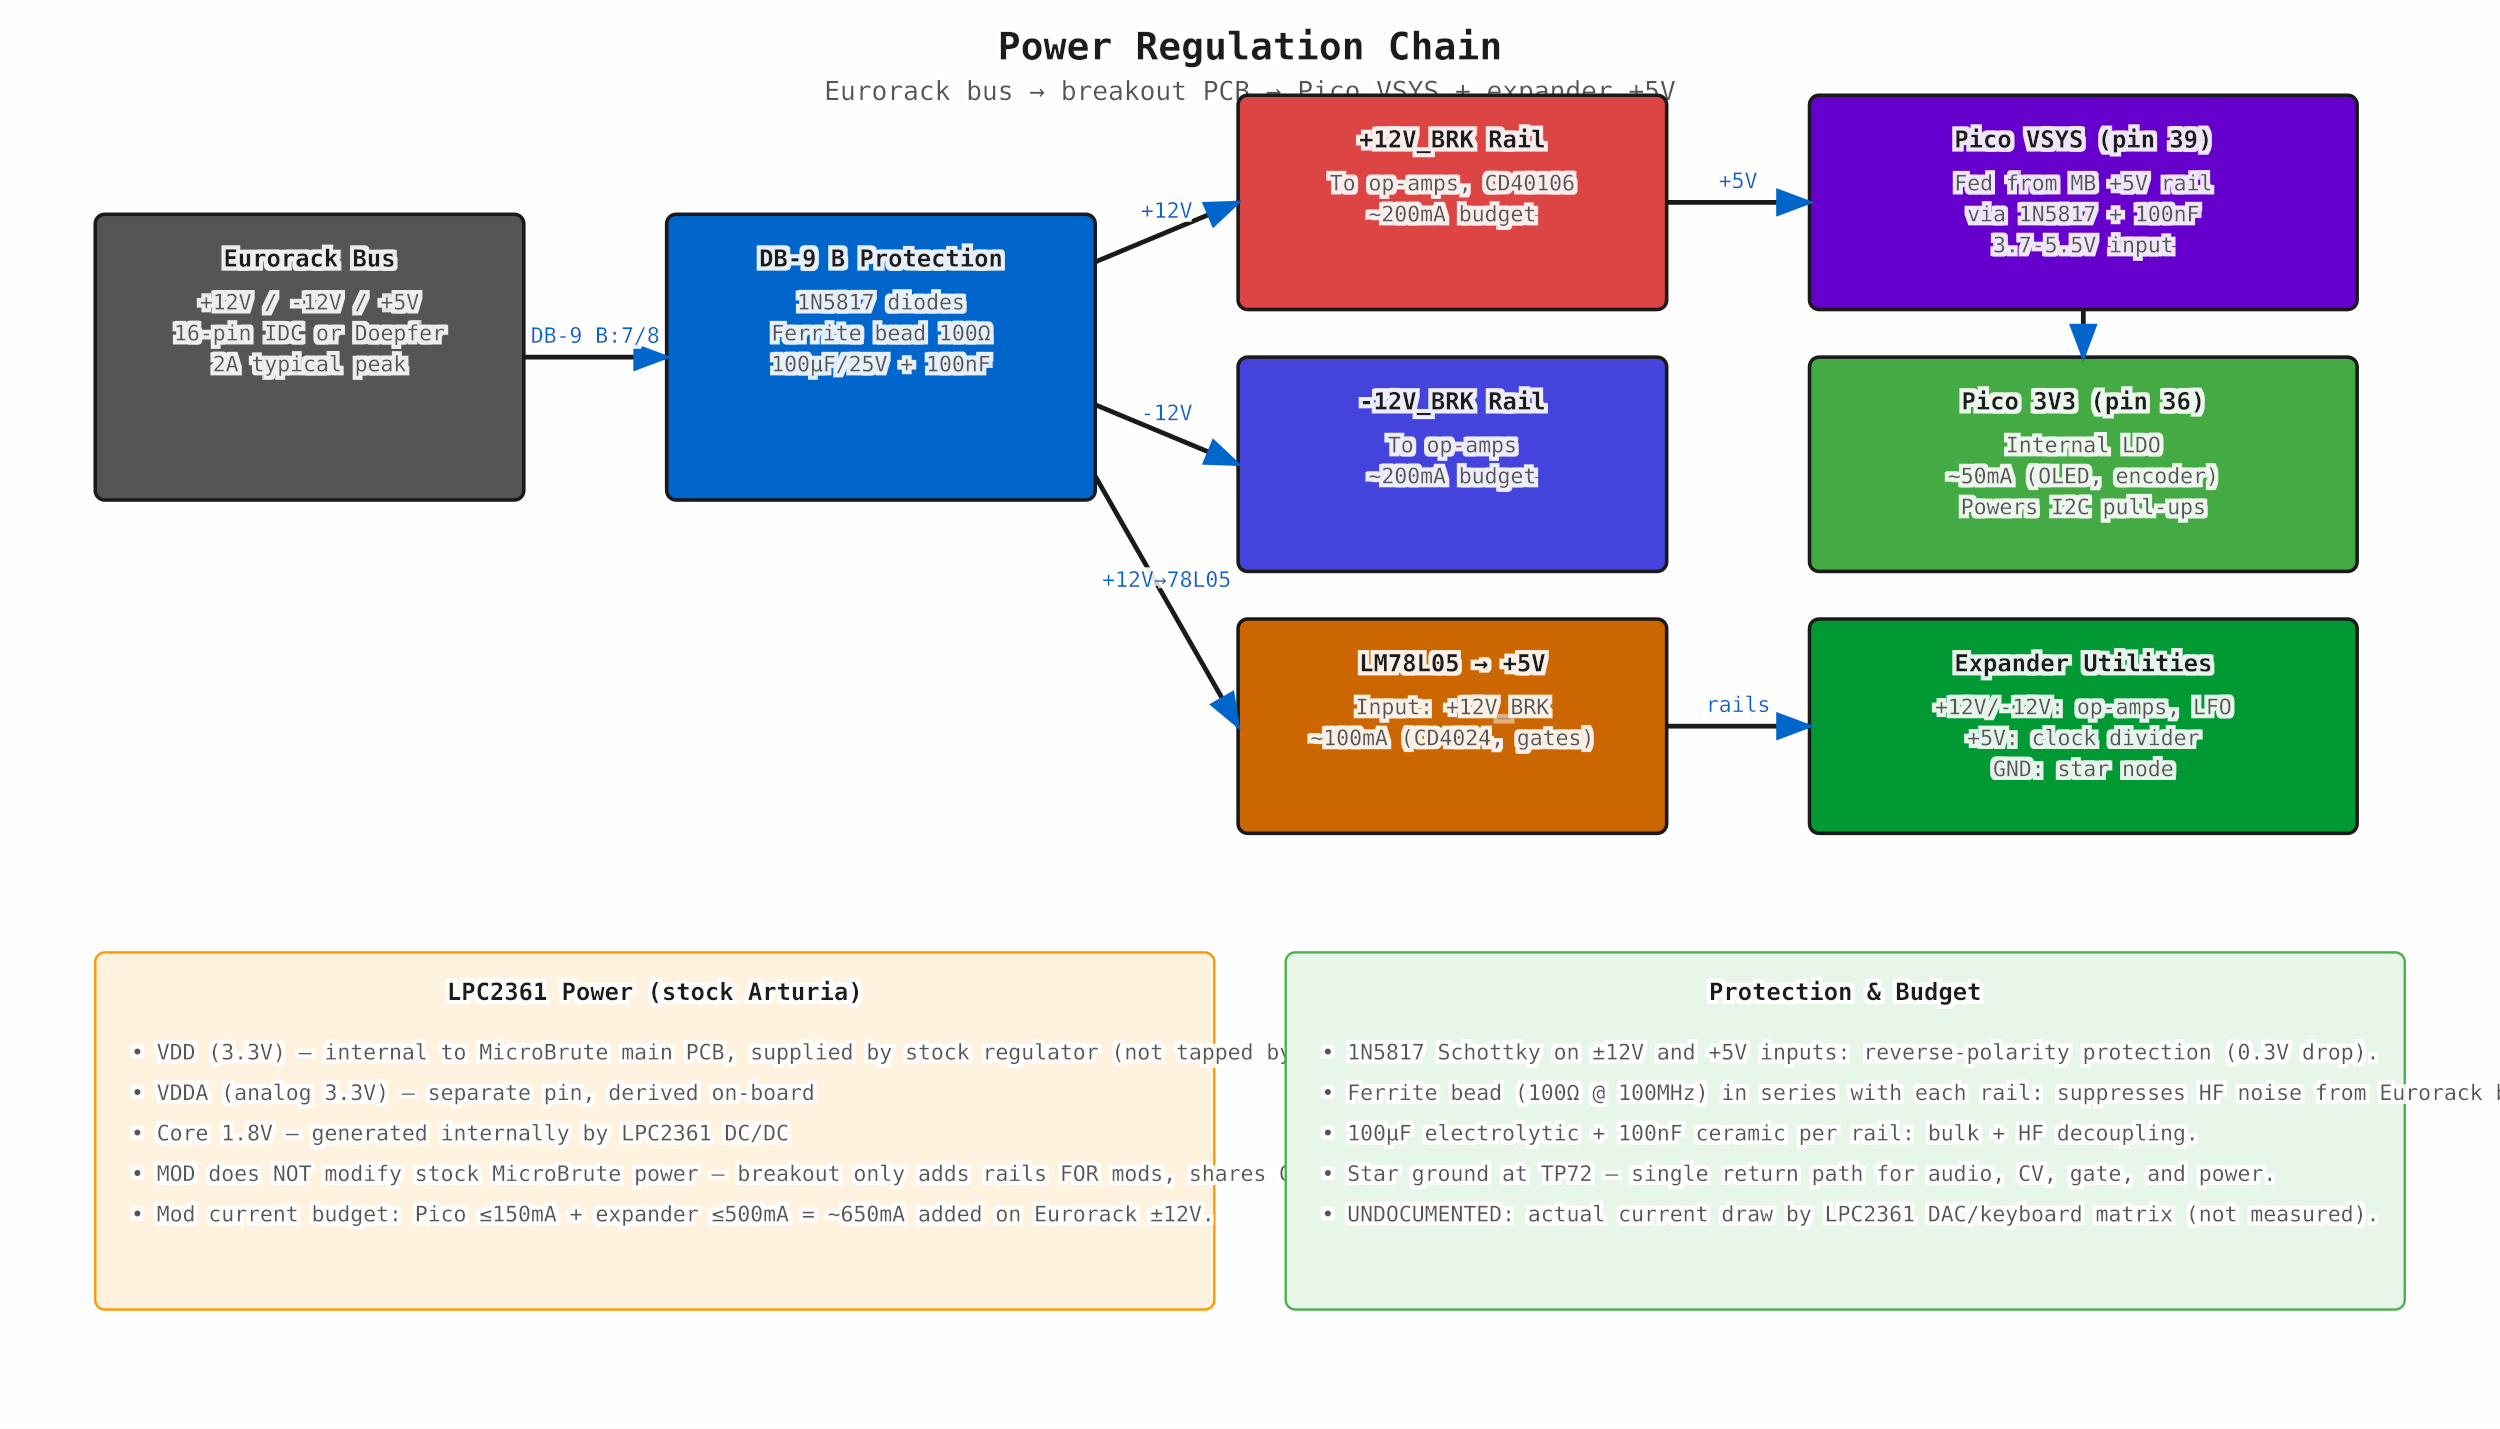
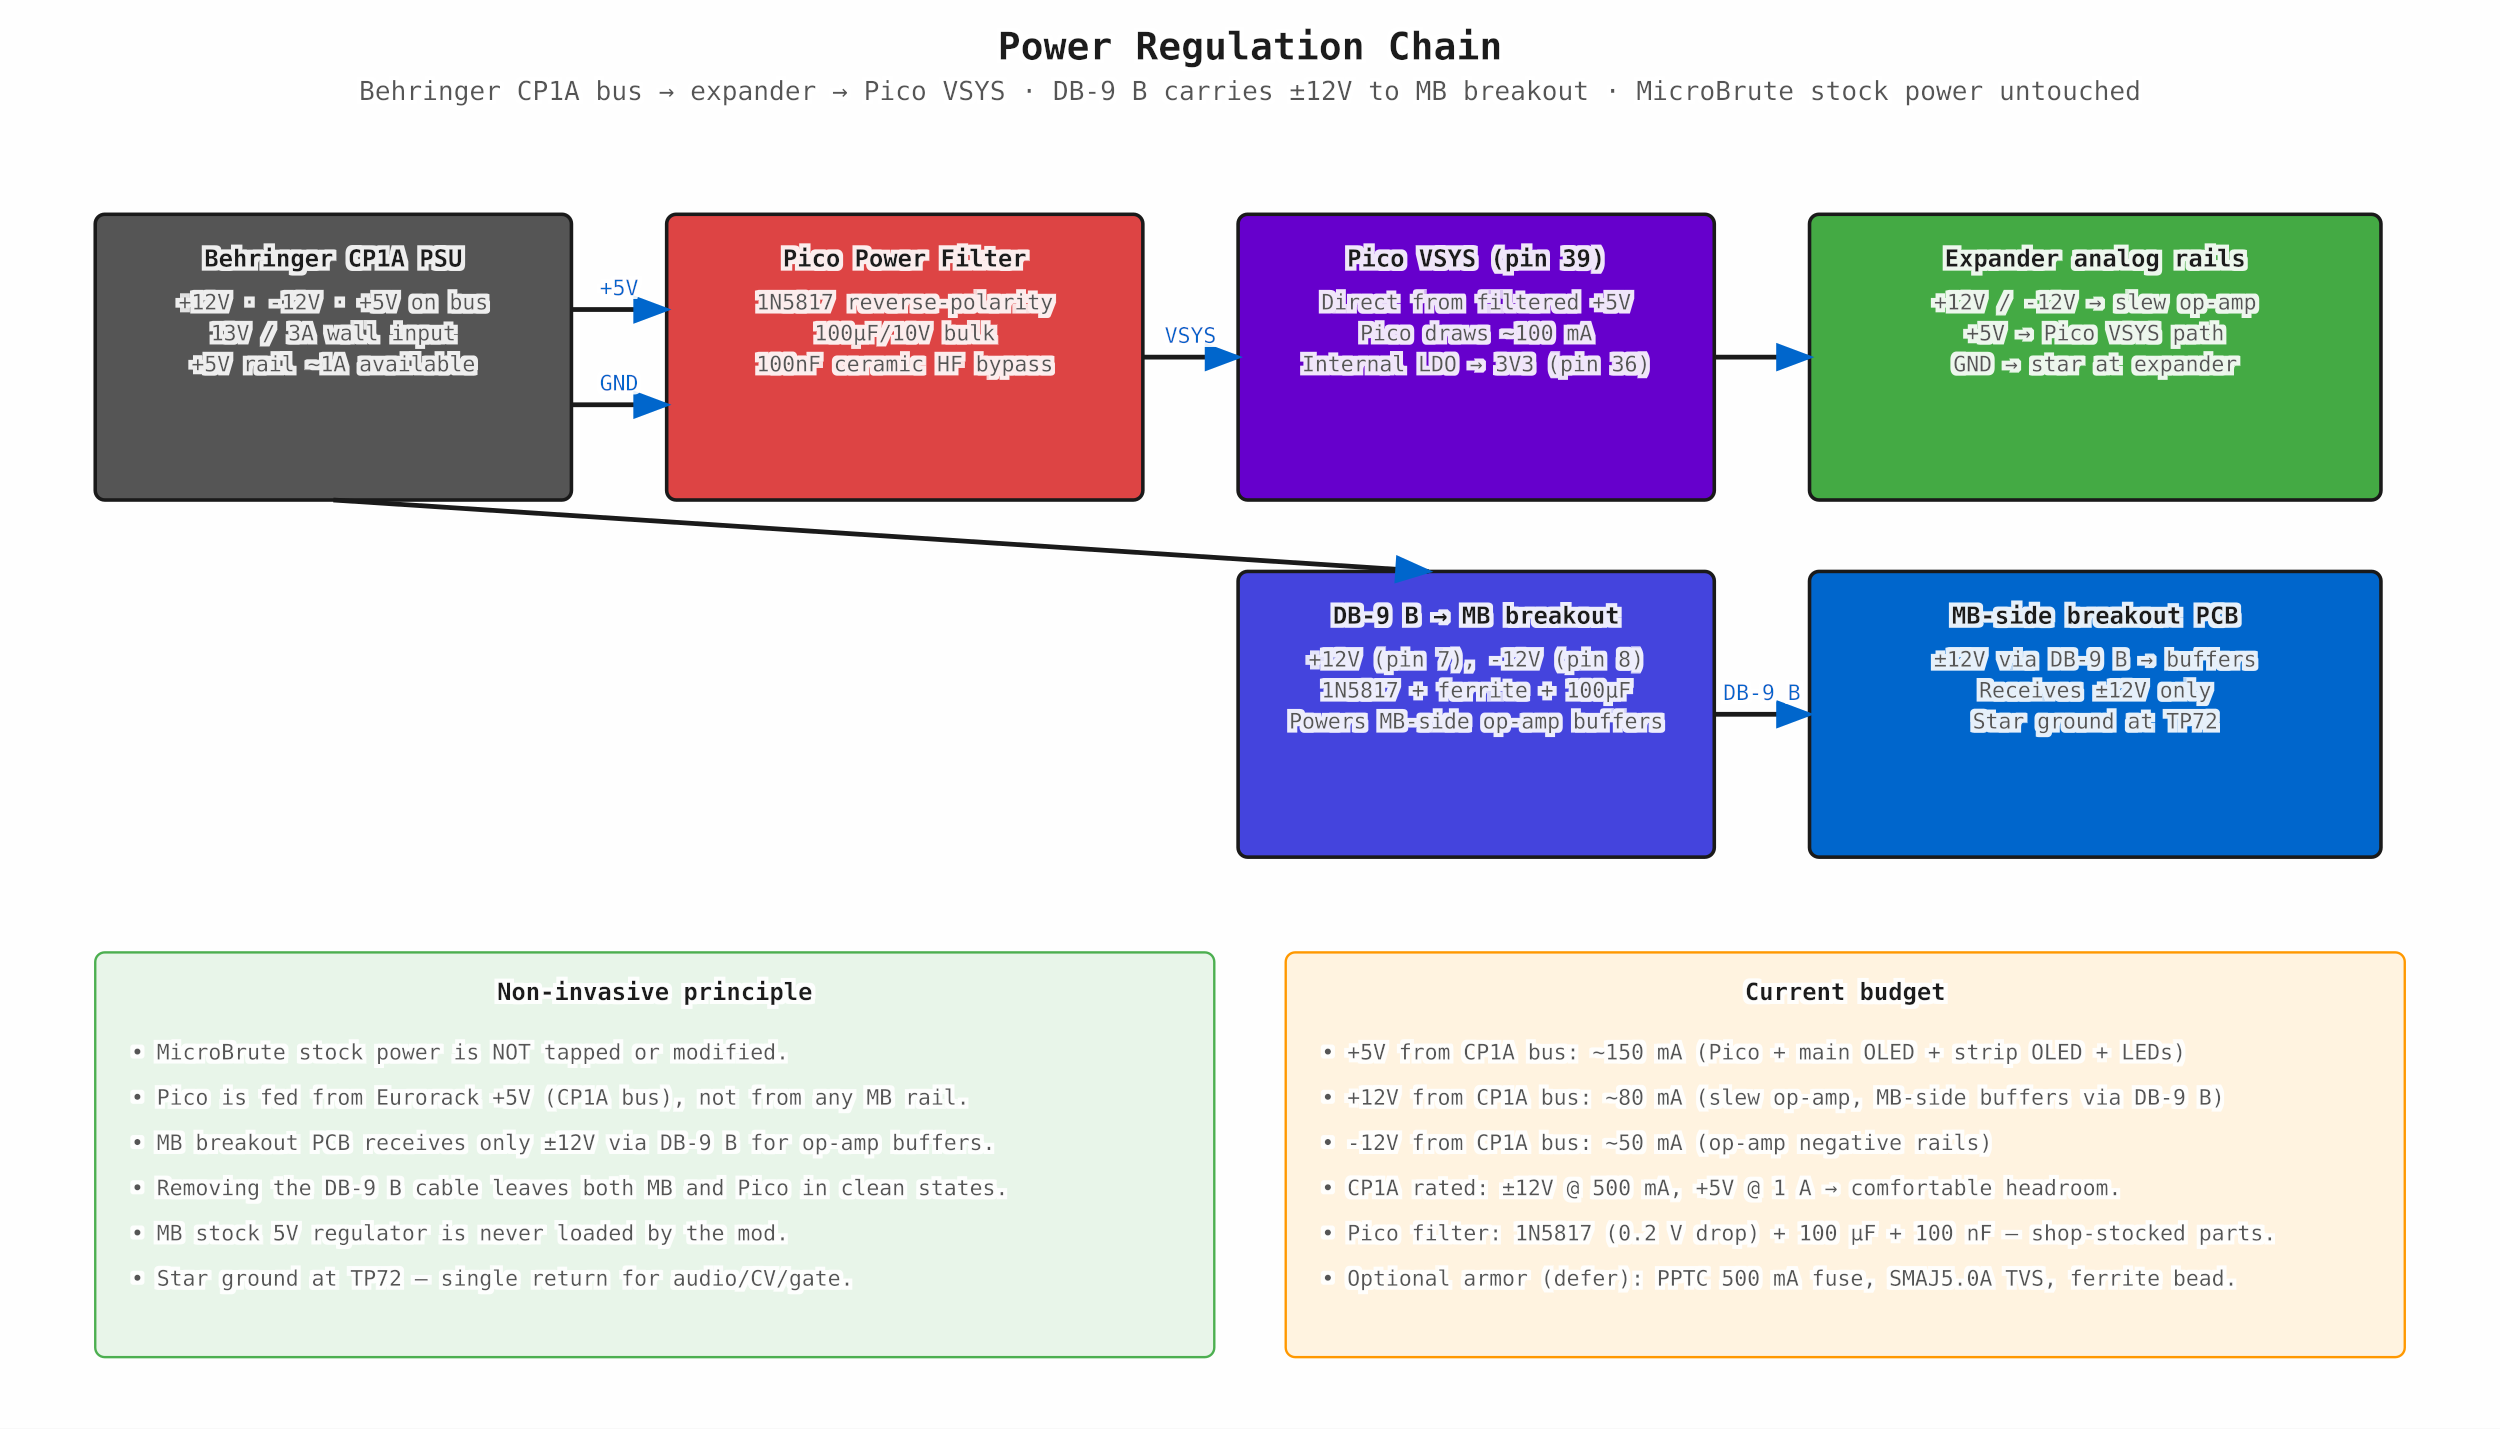
<svg xmlns="http://www.w3.org/2000/svg" viewBox="0 0 1050 600" width="1050" height="600">
  <defs>
    <filter id="textshadow" x="-20%" y="-20%" width="140%" height="140%">
      <feFlood flood-color="white" flood-opacity="0.9" result="bg" />
      <feMorphology in="SourceGraphic" operator="dilate" radius="1.5" result="dilated" />
      <feComposite in="bg" in2="dilated" operator="in" result="shadow" />
      <feMerge>
        <feMergeNode in="shadow" />
        <feMergeNode in="SourceGraphic" />
      </feMerge>
    </filter>
    <style>
    .title { font: bold 16px "SF Mono", Consolas, monospace; fill: #1a1a1a; filter: url(#textshadow); }
    .subtitle { font: 11px "SF Mono", Consolas, monospace; fill: #555; filter: url(#textshadow); }
    .label { font: bold 10px "SF Mono", Consolas, monospace; fill: #1a1a1a; filter: url(#textshadow); }
    .value { font: 9px "SF Mono", Consolas, monospace; fill: #555; filter: url(#textshadow); }
    .pin { font: 10px "SF Mono", Consolas, monospace; fill: #555; filter: url(#textshadow); }
    .anno { font: 9px "SF Mono", Consolas, monospace; fill: #0066CC; filter: url(#textshadow); }
    .wire { stroke: #1a1a1a; stroke-width: 1.5; fill: none; transition: all 0.2s; cursor: pointer; }
    .wire:hover { stroke: #ff6600; stroke-width: 2.5; filter: drop-shadow(0 0 3px #ff6600); }
    .wire-thick { stroke: #1a1a1a; stroke-width: 2.5; fill: none; transition: all 0.2s; cursor: pointer; }
    .wire-thick:hover { stroke: #ff6600; stroke-width: 3.5; filter: drop-shadow(0 0 3px #ff6600); }
    .component { stroke: #1a1a1a; stroke-width: 1.5; fill: none; }
    .filled { fill: #1a1a1a; }
    .junction { fill: #0066CC; }
  </style>
    <marker id="arrow" markerWidth="8" markerHeight="6" refX="7" refY="3" orient="auto">
      <polygon points="0 0, 8 3, 0 6" fill="#0066CC" />
    </marker>
  </defs>
  <rect width="1050" height="600" fill="#FEFEFE" />
  <text x="525" y="25" class="title" text-anchor="middle">Power Regulation Chain</text>
-   <text x="525" y="42" class="subtitle" text-anchor="middle">Eurorack bus → breakout PCB → Pico VSYS + expander +5V</text>
-   <rect x="40" y="90" width="180" height="120" fill="#555" stroke="#1a1a1a" stroke-width="1.5" rx="4" />
-   <text x="130.0" y="112" class="label" text-anchor="middle" fill="#FFF" font-size="11">Eurorack Bus</text>
-   <text x="130.0" y="130" class="value" text-anchor="middle" fill="#FFF" font-size="9">+12V / -12V / +5V</text>
-   <text x="130.0" y="143" class="value" text-anchor="middle" fill="#FFF" font-size="9">16-pin IDC or Doepfer</text>
-   <text x="130.0" y="156" class="value" text-anchor="middle" fill="#FFF" font-size="9">2A typical peak</text>
-   <rect x="280" y="90" width="180" height="120" fill="#0066CC" stroke="#1a1a1a" stroke-width="1.5" rx="4" />
-   <text x="370.0" y="112" class="label" text-anchor="middle" fill="#FFF" font-size="11">DB-9 B Protection</text>
-   <text x="370.0" y="130" class="value" text-anchor="middle" fill="#FFF" font-size="9">1N5817 diodes</text>
-   <text x="370.0" y="143" class="value" text-anchor="middle" fill="#FFF" font-size="9">Ferrite bead 100Ω</text>
-   <text x="370.0" y="156" class="value" text-anchor="middle" fill="#FFF" font-size="9">100µF/25V + 100nF</text>
-   <rect x="520" y="40" width="180" height="90" fill="#D44" stroke="#1a1a1a" stroke-width="1.5" rx="4" />
-   <text x="610.0" y="62" class="label" text-anchor="middle" fill="#FFF" font-size="11">+12V_BRK Rail</text>
-   <text x="610.0" y="80" class="value" text-anchor="middle" fill="#FFF" font-size="9">To op-amps, CD40106</text>
-   <text x="610.0" y="93" class="value" text-anchor="middle" fill="#FFF" font-size="9">~200mA budget</text>
-   <rect x="520" y="150" width="180" height="90" fill="#44D" stroke="#1a1a1a" stroke-width="1.5" rx="4" />
-   <text x="610.0" y="172" class="label" text-anchor="middle" fill="#FFF" font-size="11">-12V_BRK Rail</text>
-   <text x="610.0" y="190" class="value" text-anchor="middle" fill="#FFF" font-size="9">To op-amps</text>
-   <text x="610.0" y="203" class="value" text-anchor="middle" fill="#FFF" font-size="9">~200mA budget</text>
-   <rect x="520" y="260" width="180" height="90" fill="#CC6600" stroke="#1a1a1a" stroke-width="1.5" rx="4" />
-   <text x="610.0" y="282" class="label" text-anchor="middle" fill="#FFF" font-size="11">LM78L05 → +5V</text>
-   <text x="610.0" y="300" class="value" text-anchor="middle" fill="#FFF" font-size="9">Input: +12V_BRK</text>
-   <text x="610.0" y="313" class="value" text-anchor="middle" fill="#FFF" font-size="9">~100mA (CD4024, gates)</text>
-   <rect x="760" y="40" width="230" height="90" fill="#6600CC" stroke="#1a1a1a" stroke-width="1.5" rx="4" />
-   <text x="875.0" y="62" class="label" text-anchor="middle" fill="#FFF" font-size="11">Pico VSYS (pin 39)</text>
-   <text x="875.0" y="80" class="value" text-anchor="middle" fill="#FFF" font-size="9">Fed from MB +5V rail</text>
-   <text x="875.0" y="93" class="value" text-anchor="middle" fill="#FFF" font-size="9">via 1N5817 + 100nF</text>
-   <text x="875.0" y="106" class="value" text-anchor="middle" fill="#FFF" font-size="9">3.7-5.5V input</text>
-   <rect x="760" y="150" width="230" height="90" fill="#4A4" stroke="#1a1a1a" stroke-width="1.5" rx="4" />
-   <text x="875.0" y="172" class="label" text-anchor="middle" fill="#FFF" font-size="11">Pico 3V3 (pin 36)</text>
-   <text x="875.0" y="190" class="value" text-anchor="middle" fill="#FFF" font-size="9">Internal LDO</text>
-   <text x="875.0" y="203" class="value" text-anchor="middle" fill="#FFF" font-size="9">~50mA (OLED, encoder)</text>
-   <text x="875.0" y="216" class="value" text-anchor="middle" fill="#FFF" font-size="9">Powers I2C pull-ups</text>
-   <rect x="760" y="260" width="230" height="90" fill="#009933" stroke="#1a1a1a" stroke-width="1.5" rx="4" />
-   <text x="875.0" y="282" class="label" text-anchor="middle" fill="#FFF" font-size="11">Expander Utilities</text>
-   <text x="875.0" y="300" class="value" text-anchor="middle" fill="#FFF" font-size="9">+12V/-12V: op-amps, LFO</text>
-   <text x="875.0" y="313" class="value" text-anchor="middle" fill="#FFF" font-size="9">+5V: clock divider</text>
-   <text x="875.0" y="326" class="value" text-anchor="middle" fill="#FFF" font-size="9">GND: star node</text>
-   <line x1="220" y1="150" x2="280" y2="150" stroke="#1a1a1a" stroke-width="2" marker-end="url(#arrow)" />
-   <text x="250.0" y="144.0" class="anno" text-anchor="middle" font-size="9">DB-9 B:7/8</text>
-   <line x1="460" y1="110" x2="520" y2="85" stroke="#1a1a1a" stroke-width="2" marker-end="url(#arrow)" />
-   <text x="490.0" y="91.5" class="anno" text-anchor="middle" font-size="9">+12V</text>
-   <line x1="460" y1="170" x2="520" y2="195" stroke="#1a1a1a" stroke-width="2" marker-end="url(#arrow)" />
-   <text x="490.0" y="176.5" class="anno" text-anchor="middle" font-size="9">-12V</text>
-   <line x1="460" y1="200" x2="520" y2="305" stroke="#1a1a1a" stroke-width="2" marker-end="url(#arrow)" />
-   <text x="490.0" y="246.5" class="anno" text-anchor="middle" font-size="9">+12V→78L05</text>
-   <line x1="700" y1="85" x2="760" y2="85" stroke="#1a1a1a" stroke-width="2" marker-end="url(#arrow)" />
-   <text x="730.0" y="79.0" class="anno" text-anchor="middle" font-size="9">+5V</text>
-   <line x1="875" y1="130" x2="875" y2="150" stroke="#1a1a1a" stroke-width="2" marker-end="url(#arrow)" />
-   <line x1="700" y1="305" x2="760" y2="305" stroke="#1a1a1a" stroke-width="2" marker-end="url(#arrow)" />
-   <text x="730.0" y="299.0" class="anno" text-anchor="middle" font-size="9">rails</text>
-   <rect x="40" y="400" width="470" height="150" fill="#FFF3E0" stroke="#FF9800" stroke-width="1" rx="4" />
-   <text x="275" y="420" class="label" text-anchor="middle" fill="#E65100" font-size="11">LPC2361 Power (stock Arturia)</text>
-   <text x="55" y="445" class="value" font-size="9">• VDD (3.3V) — internal to MicroBrute main PCB, supplied by stock regulator (not tapped by mod)</text>
-   <text x="55" y="462" class="value" font-size="9">• VDDA (analog 3.3V) — separate pin, derived on-board</text>
-   <text x="55" y="479" class="value" font-size="9">• Core 1.8V — generated internally by LPC2361 DC/DC</text>
-   <text x="55" y="496" class="value" font-size="9">• MOD does NOT modify stock MicroBrute power — breakout only adds rails FOR mods, shares GND at TP72.</text>
-   <text x="55" y="513" class="value" font-size="9">• Mod current budget: Pico ≤150mA + expander ≤500mA = ~650mA added on Eurorack ±12V.</text>
-   <rect x="540" y="400" width="470" height="150" fill="#E8F5E9" stroke="#4CAF50" stroke-width="1" rx="4" />
-   <text x="775" y="420" class="label" text-anchor="middle" fill="#1B5E20" font-size="11">Protection &amp; Budget</text>
-   <text x="555" y="445" class="value" font-size="9">• 1N5817 Schottky on ±12V and +5V inputs: reverse-polarity protection (0.3V drop).</text>
-   <text x="555" y="462" class="value" font-size="9">• Ferrite bead (100Ω @ 100MHz) in series with each rail: suppresses HF noise from Eurorack bus.</text>
-   <text x="555" y="479" class="value" font-size="9">• 100µF electrolytic + 100nF ceramic per rail: bulk + HF decoupling.</text>
-   <text x="555" y="496" class="value" font-size="9">• Star ground at TP72 — single return path for audio, CV, gate, and power.</text>
-   <text x="555" y="513" class="value" font-size="9">• UNDOCUMENTED: actual current draw by LPC2361 DAC/keyboard matrix (not measured).</text>
+   <text x="525" y="42" class="subtitle" text-anchor="middle">Behringer CP1A bus → expander → Pico VSYS · DB-9 B carries ±12V to MB breakout · MicroBrute stock power untouched</text>
+   <rect x="40" y="90" width="200" height="120" fill="#555" stroke="#1a1a1a" stroke-width="1.5" rx="4" />
+   <text x="140.0" y="112" class="label" text-anchor="middle" fill="#FFF" font-size="11">Behringer CP1A PSU</text>
+   <text x="140.0" y="130" class="value" text-anchor="middle" fill="#FFF" font-size="9">+12V · -12V · +5V on bus</text>
+   <text x="140.0" y="143" class="value" text-anchor="middle" fill="#FFF" font-size="9">13V / 3A wall input</text>
+   <text x="140.0" y="156" class="value" text-anchor="middle" fill="#FFF" font-size="9">+5V rail ~1A available</text>
+   <rect x="280" y="90" width="200" height="120" fill="#D44" stroke="#1a1a1a" stroke-width="1.5" rx="4" />
+   <text x="380.0" y="112" class="label" text-anchor="middle" fill="#FFF" font-size="11">Pico Power Filter</text>
+   <text x="380.0" y="130" class="value" text-anchor="middle" fill="#FFF" font-size="9">1N5817 reverse-polarity</text>
+   <text x="380.0" y="143" class="value" text-anchor="middle" fill="#FFF" font-size="9">100µF/10V bulk</text>
+   <text x="380.0" y="156" class="value" text-anchor="middle" fill="#FFF" font-size="9">100nF ceramic HF bypass</text>
+   <rect x="520" y="90" width="200" height="120" fill="#6600CC" stroke="#1a1a1a" stroke-width="1.5" rx="4" />
+   <text x="620.0" y="112" class="label" text-anchor="middle" fill="#FFF" font-size="11">Pico VSYS (pin 39)</text>
+   <text x="620.0" y="130" class="value" text-anchor="middle" fill="#FFF" font-size="9">Direct from filtered +5V</text>
+   <text x="620.0" y="143" class="value" text-anchor="middle" fill="#FFF" font-size="9">Pico draws ~100 mA</text>
+   <text x="620.0" y="156" class="value" text-anchor="middle" fill="#FFF" font-size="9">Internal LDO → 3V3 (pin 36)</text>
+   <rect x="520" y="240" width="200" height="120" fill="#44D" stroke="#1a1a1a" stroke-width="1.5" rx="4" />
+   <text x="620.0" y="262" class="label" text-anchor="middle" fill="#FFF" font-size="11">DB-9 B → MB breakout</text>
+   <text x="620.0" y="280" class="value" text-anchor="middle" fill="#FFF" font-size="9">+12V (pin 7), -12V (pin 8)</text>
+   <text x="620.0" y="293" class="value" text-anchor="middle" fill="#FFF" font-size="9">1N5817 + ferrite + 100µF</text>
+   <text x="620.0" y="306" class="value" text-anchor="middle" fill="#FFF" font-size="9">Powers MB-side op-amp buffers</text>
+   <rect x="760" y="90" width="240" height="120" fill="#4A4" stroke="#1a1a1a" stroke-width="1.5" rx="4" />
+   <text x="880.0" y="112" class="label" text-anchor="middle" fill="#FFF" font-size="11">Expander analog rails</text>
+   <text x="880.0" y="130" class="value" text-anchor="middle" fill="#FFF" font-size="9">+12V / -12V → slew op-amp</text>
+   <text x="880.0" y="143" class="value" text-anchor="middle" fill="#FFF" font-size="9">+5V → Pico VSYS path</text>
+   <text x="880.0" y="156" class="value" text-anchor="middle" fill="#FFF" font-size="9">GND → star at expander</text>
+   <rect x="760" y="240" width="240" height="120" fill="#0066CC" stroke="#1a1a1a" stroke-width="1.5" rx="4" />
+   <text x="880.0" y="262" class="label" text-anchor="middle" fill="#FFF" font-size="11">MB-side breakout PCB</text>
+   <text x="880.0" y="280" class="value" text-anchor="middle" fill="#FFF" font-size="9">±12V via DB-9 B → buffers</text>
+   <text x="880.0" y="293" class="value" text-anchor="middle" fill="#FFF" font-size="9">Receives ±12V only</text>
+   <text x="880.0" y="306" class="value" text-anchor="middle" fill="#FFF" font-size="9">Star ground at TP72</text>
+   <line x1="240" y1="130" x2="280" y2="130" stroke="#1a1a1a" stroke-width="2" marker-end="url(#arrow)" />
+   <text x="260.0" y="124.0" class="anno" text-anchor="middle" font-size="9">+5V</text>
+   <line x1="240" y1="170" x2="280" y2="170" stroke="#1a1a1a" stroke-width="2" marker-end="url(#arrow)" />
+   <text x="260.0" y="164.0" class="anno" text-anchor="middle" font-size="9">GND</text>
+   <line x1="480" y1="150" x2="520" y2="150" stroke="#1a1a1a" stroke-width="2" marker-end="url(#arrow)" />
+   <text x="500.0" y="144.0" class="anno" text-anchor="middle" font-size="9">VSYS</text>
+   <line x1="720" y1="150" x2="760" y2="150" stroke="#1a1a1a" stroke-width="2" marker-end="url(#arrow)" />
+   <line x1="720" y1="300" x2="760" y2="300" stroke="#1a1a1a" stroke-width="2" marker-end="url(#arrow)" />
+   <text x="740.0" y="294.0" class="anno" text-anchor="middle" font-size="9">DB-9 B</text>
+   <line x1="140" y1="210" x2="600" y2="240" stroke="#1a1a1a" stroke-width="2" marker-end="url(#arrow)" />
+   <rect x="40" y="400" width="470" height="170" fill="#E8F5E9" stroke="#4CAF50" stroke-width="1" rx="4" />
+   <text x="275" y="420" class="label" text-anchor="middle" fill="#1B5E20" font-size="12">Non-invasive principle</text>
+   <text x="55" y="445" class="value" font-size="9">• MicroBrute stock power is NOT tapped or modified.</text>
+   <text x="55" y="464" class="value" font-size="9">• Pico is fed from Eurorack +5V (CP1A bus), not from any MB rail.</text>
+   <text x="55" y="483" class="value" font-size="9">• MB breakout PCB receives only ±12V via DB-9 B for op-amp buffers.</text>
+   <text x="55" y="502" class="value" font-size="9">• Removing the DB-9 B cable leaves both MB and Pico in clean states.</text>
+   <text x="55" y="521" class="value" font-size="9">• MB stock 5V regulator is never loaded by the mod.</text>
+   <text x="55" y="540" class="value" font-size="9">• Star ground at TP72 — single return for audio/CV/gate.</text>
+   <rect x="540" y="400" width="470" height="170" fill="#FFF3E0" stroke="#FF9800" stroke-width="1" rx="4" />
+   <text x="775" y="420" class="label" text-anchor="middle" fill="#E65100" font-size="12">Current budget</text>
+   <text x="555" y="445" class="value" font-size="9">• +5V from CP1A bus: ~150 mA (Pico + main OLED + strip OLED + LEDs)</text>
+   <text x="555" y="464" class="value" font-size="9">• +12V from CP1A bus: ~80 mA (slew op-amp, MB-side buffers via DB-9 B)</text>
+   <text x="555" y="483" class="value" font-size="9">• -12V from CP1A bus: ~50 mA (op-amp negative rails)</text>
+   <text x="555" y="502" class="value" font-size="9">• CP1A rated: ±12V @ 500 mA, +5V @ 1 A → comfortable headroom.</text>
+   <text x="555" y="521" class="value" font-size="9">• Pico filter: 1N5817 (0.2 V drop) + 100 µF + 100 nF — shop-stocked parts.</text>
+   <text x="555" y="540" class="value" font-size="9">• Optional armor (defer): PPTC 500 mA fuse, SMAJ5.0A TVS, ferrite bead.</text>
</svg>
